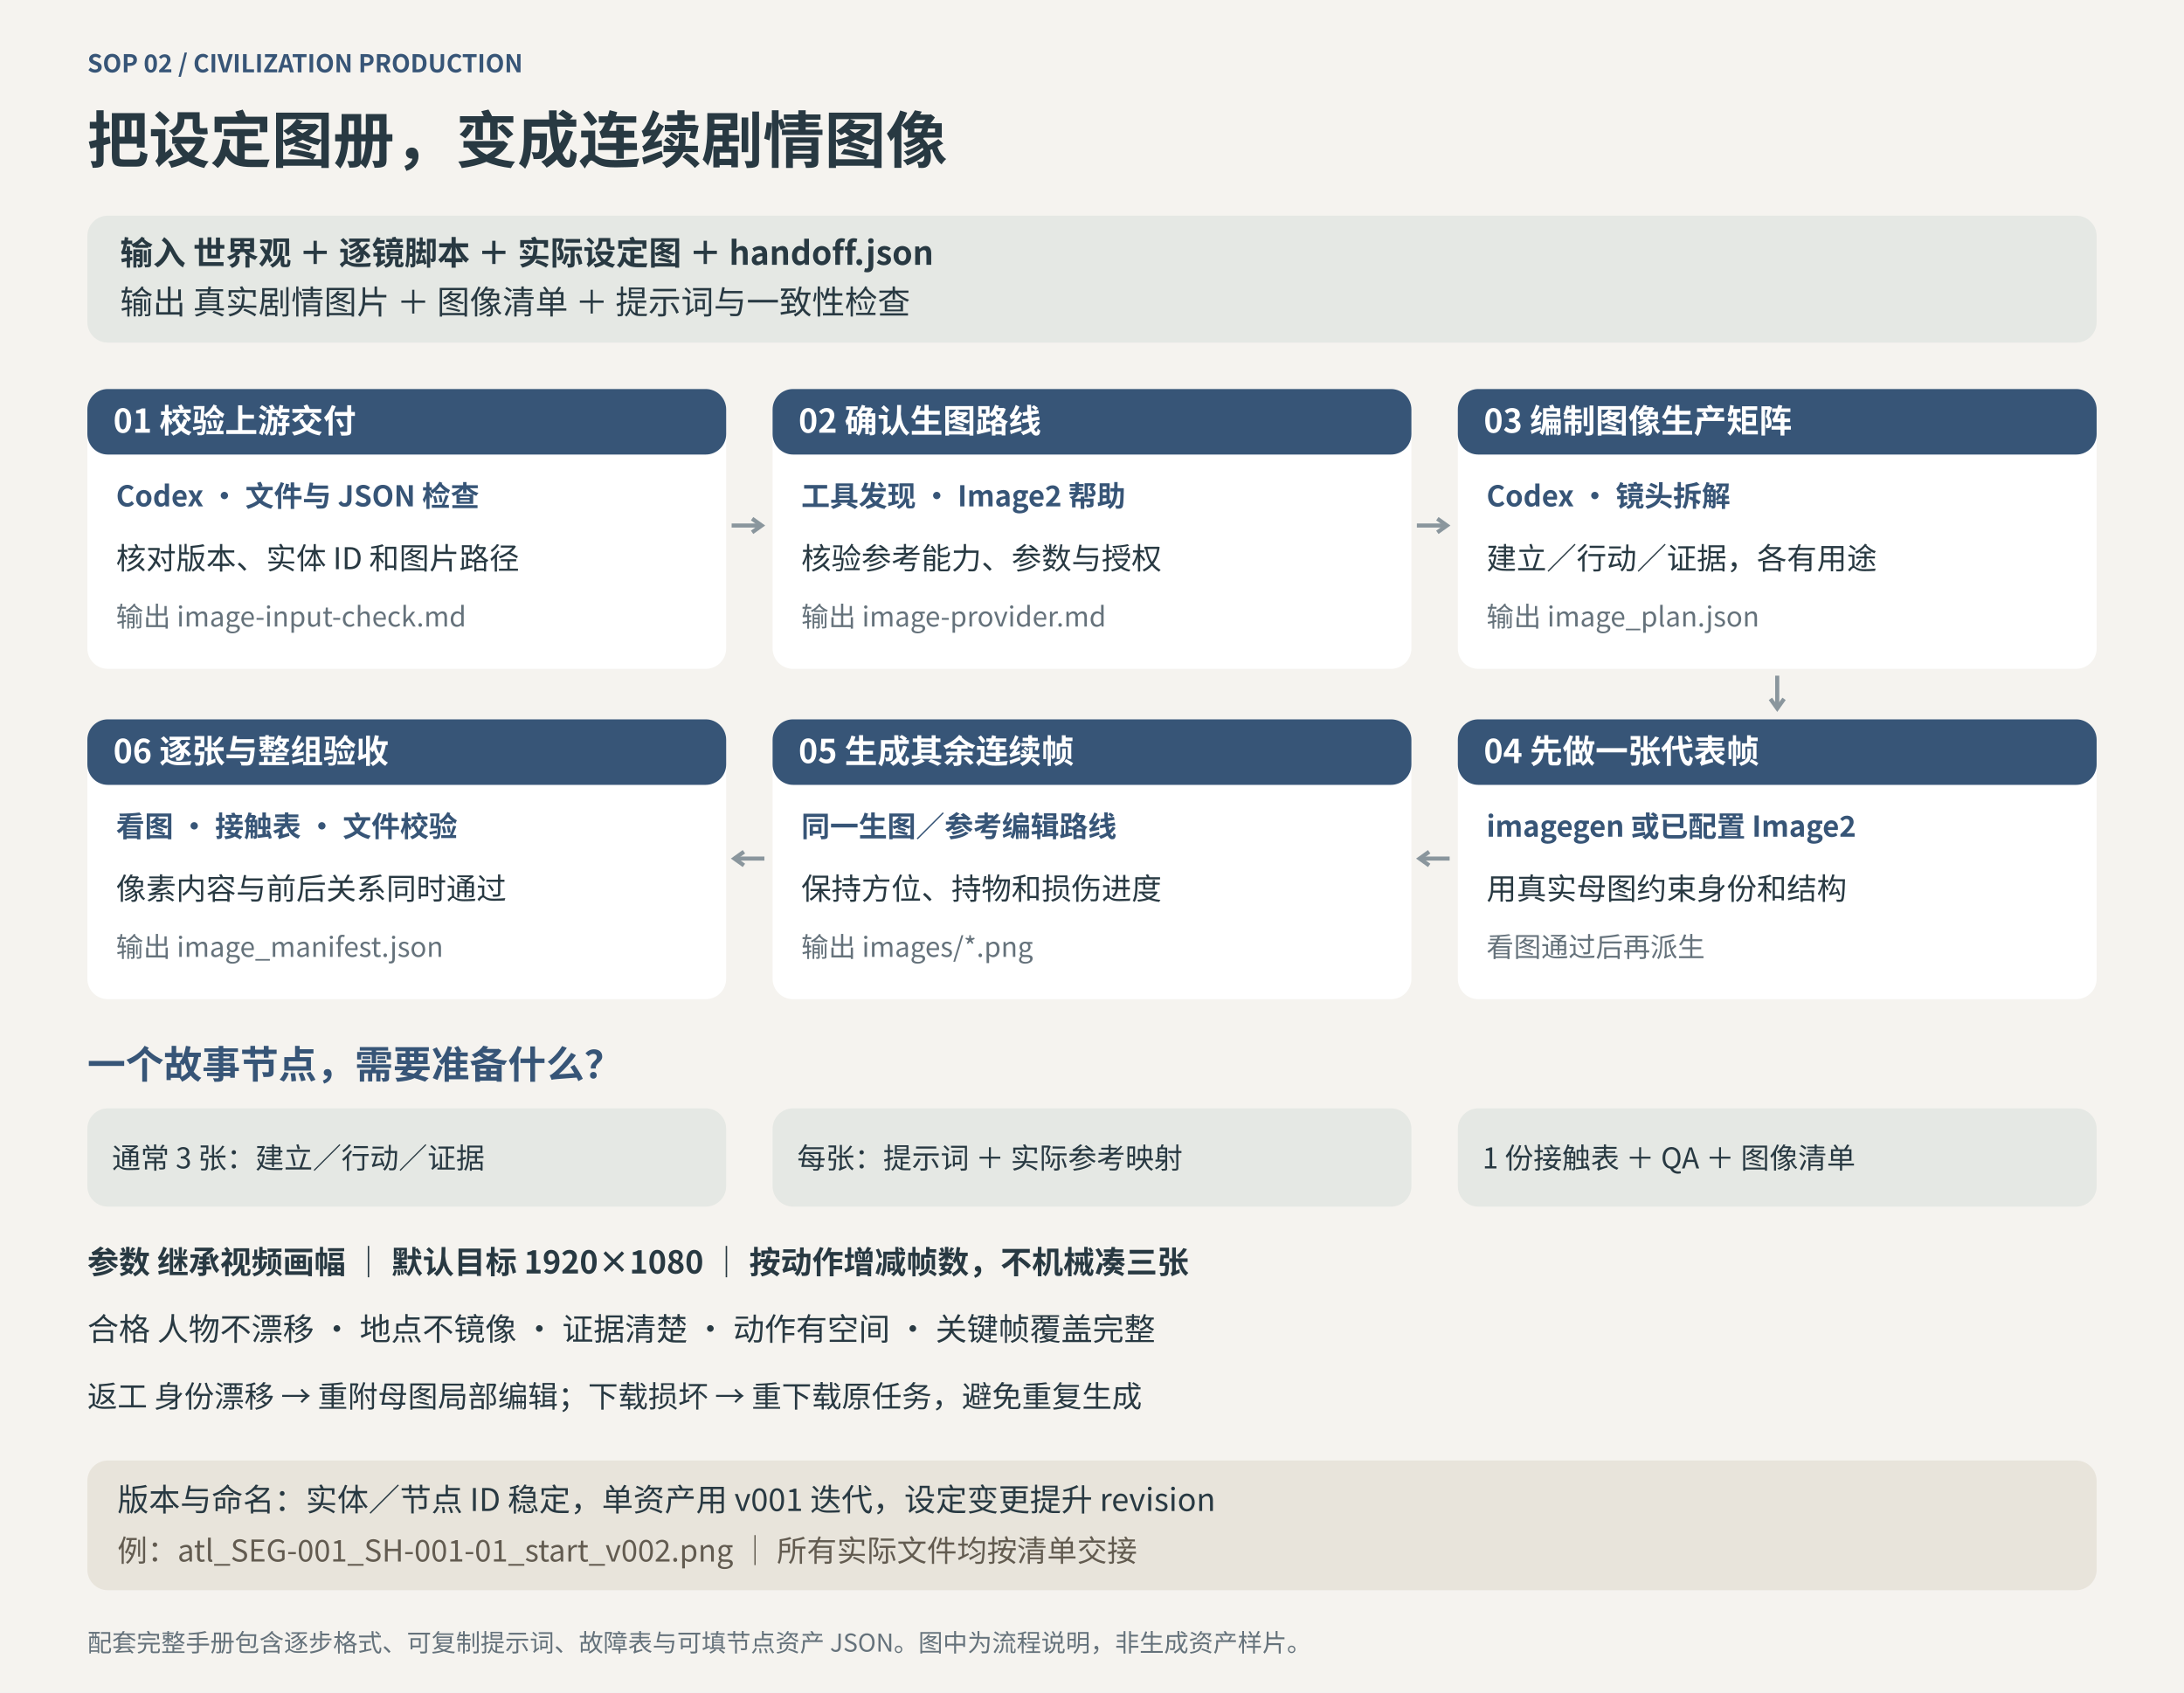
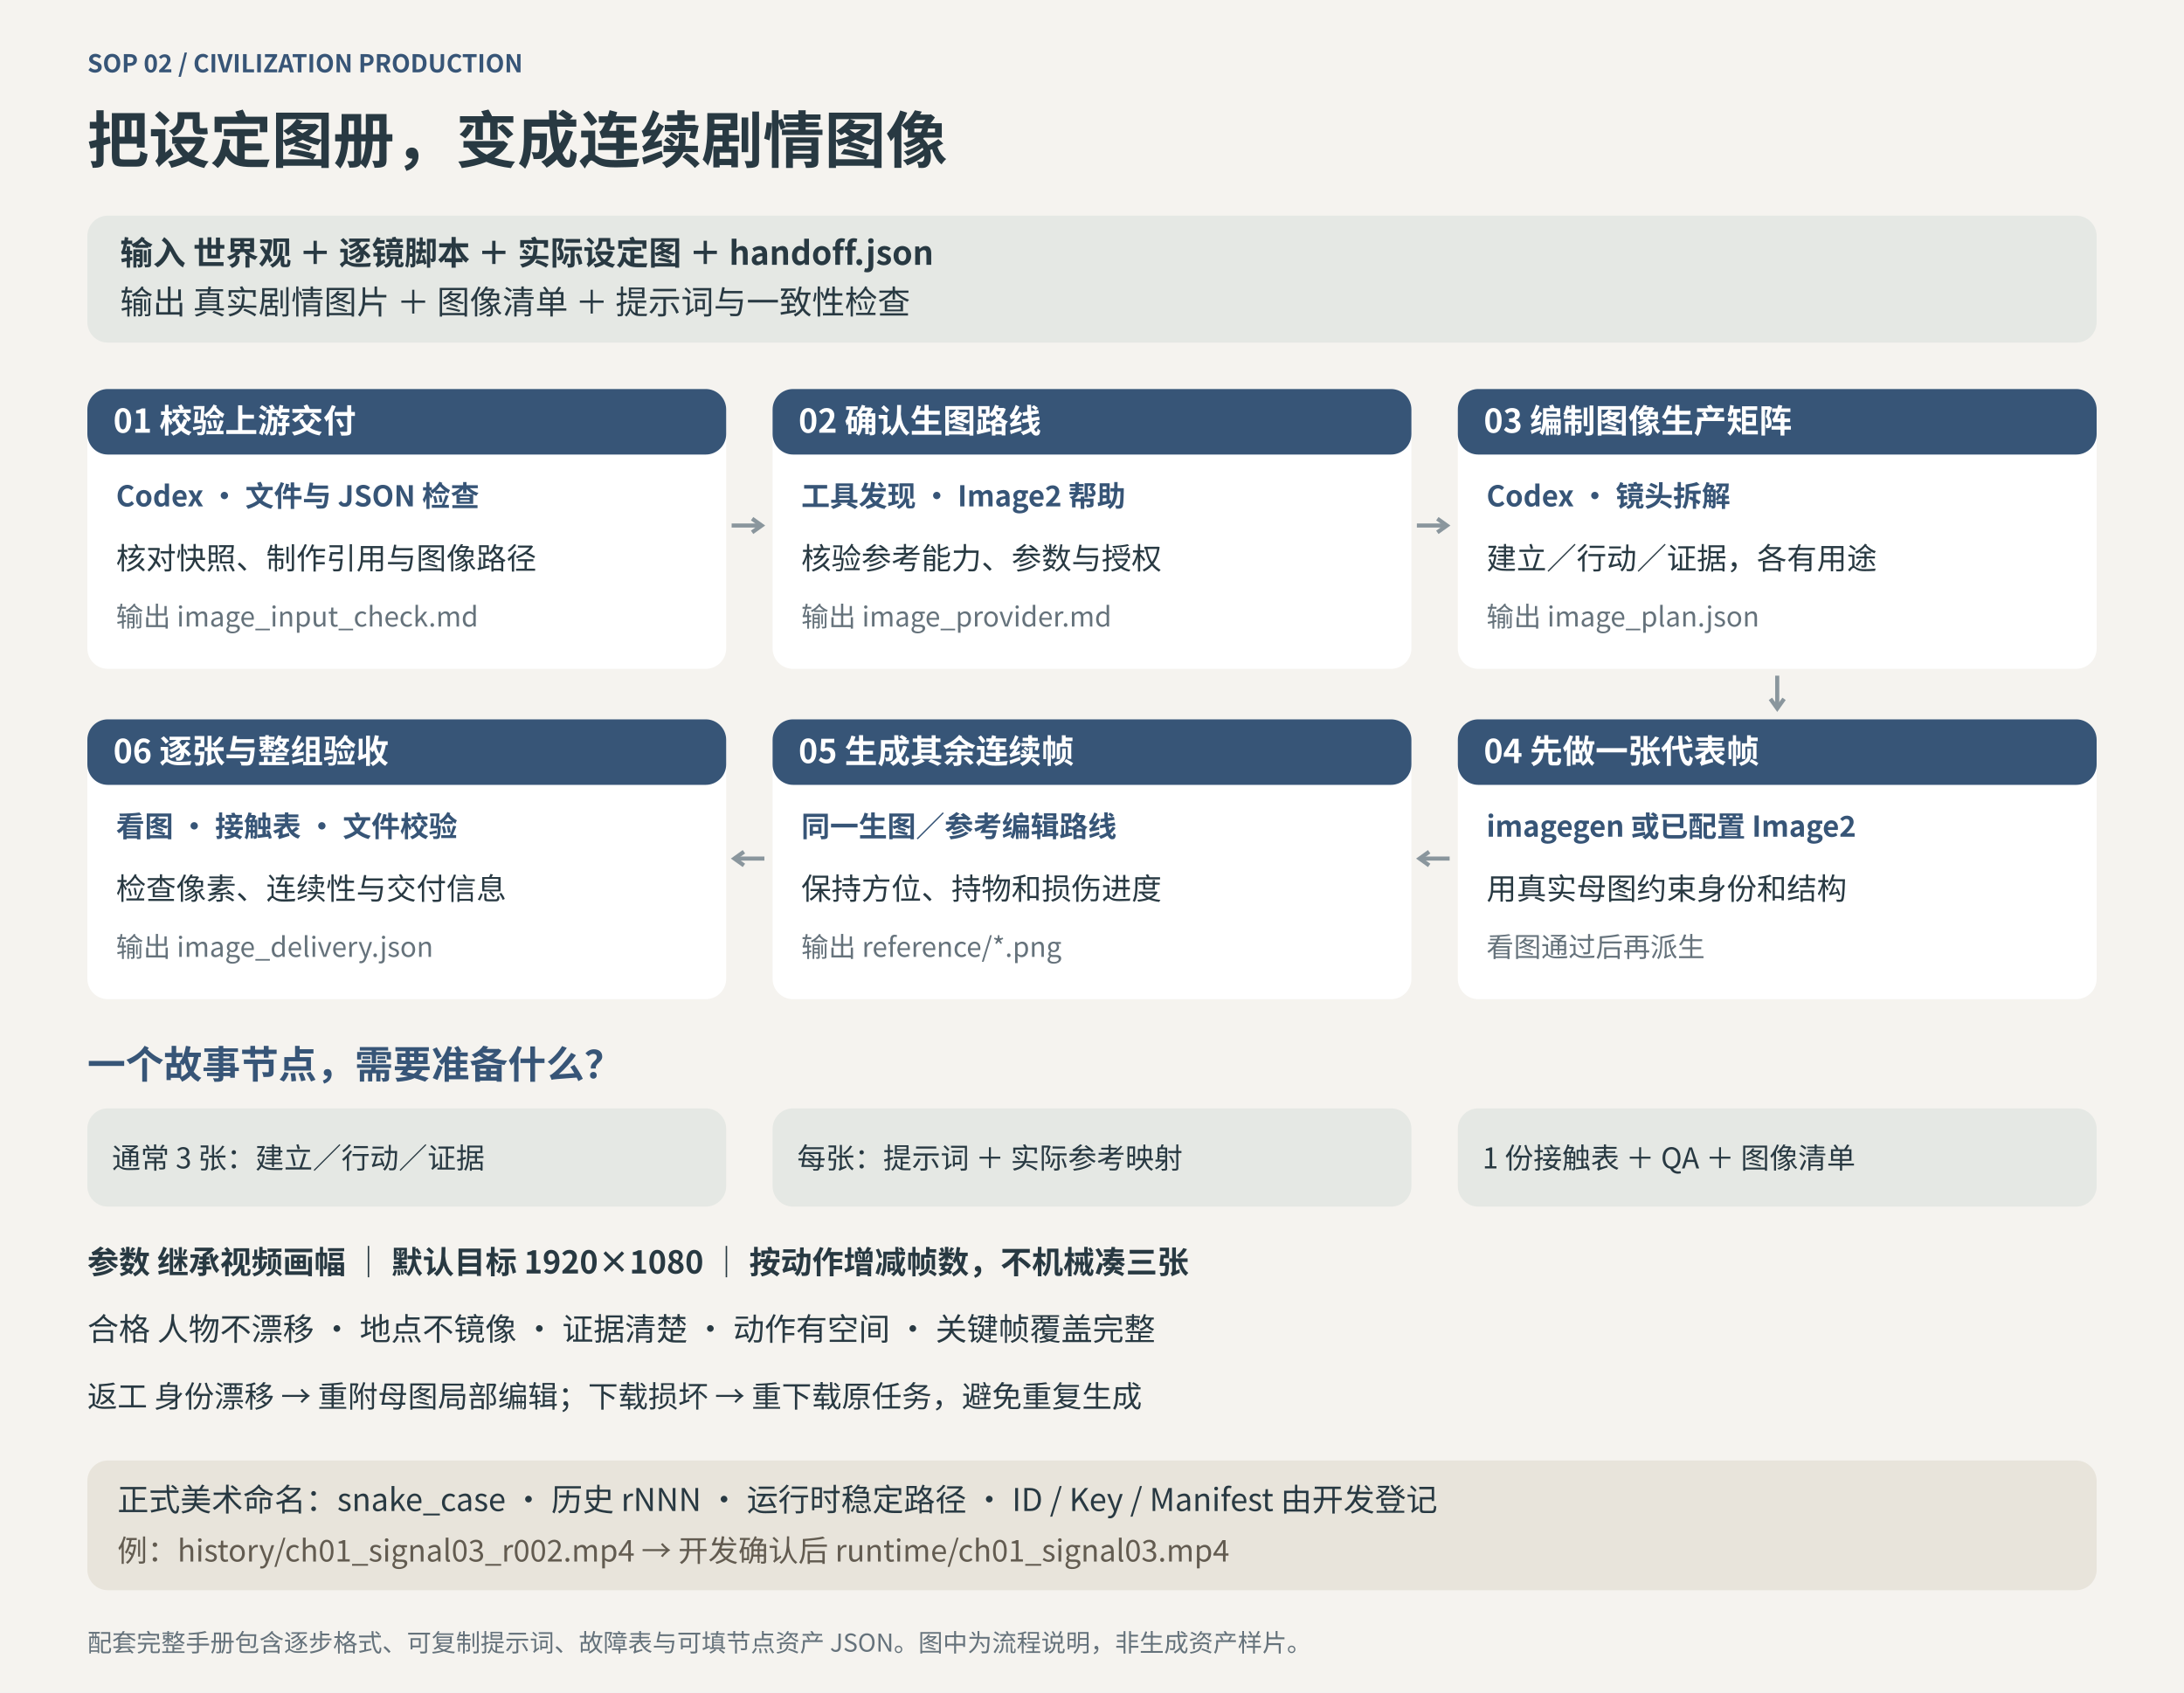
<svg xmlns="http://www.w3.org/2000/svg" width="1600" height="1240" viewBox="0 0 1600 1240">
  <rect width="1600" height="1240" fill="#f5f3ef" />
  <g font-family="Microsoft YaHei,Noto Sans CJK SC,sans-serif">
    <text x="64" y="53" font-size="18" fill="#375577" font-weight="bold">SOP 02 / CIVILIZATION PRODUCTION</text>
    <text x="64" y="119" font-size="45" fill="#283942" font-weight="bold">把设定图册，变成连续剧情图像</text>
    <rect x="64" y="158" width="1472" height="93" rx="15" fill="#e5e8e4" />
    <text x="88" y="194" font-size="24" fill="#283942" font-weight="bold">输入  世界观 ＋ 逐镜脚本 ＋ 实际设定图 ＋ handoff.json</text>
    <text x="88" y="230" font-size="24" fill="#283942" font-weight="normal">输出  真实剧情图片 ＋ 图像清单 ＋ 提示词与一致性检查</text>
    <rect x="64" y="285" width="468" height="205" rx="15" fill="#ffffff" />
    <rect x="64" y="285" width="468" height="48" rx="15" fill="#375577" />
    <text x="83" y="317" font-size="24" fill="#ffffff" font-weight="bold">01  校验上游交付</text>
    <text x="85" y="371" font-size="21" fill="#375577" font-weight="bold">Codex · 文件与 JSON 检查</text>
-     <text x="85" y="417" font-size="22" fill="#283942" font-weight="normal">核对版本、实体 ID 和图片路径</text>
-     <text x="85" y="459" font-size="20" fill="#65727b" font-weight="normal">输出 image-input-check.md</text>
+     <text x="85" y="417" font-size="22" fill="#283942" font-weight="normal">核对快照、制作引用与图像路径</text>
+     <text x="85" y="459" font-size="20" fill="#65727b" font-weight="normal">输出 image_input_check.md</text>
    <rect x="566" y="285" width="468" height="205" rx="15" fill="#ffffff" />
    <rect x="566" y="285" width="468" height="48" rx="15" fill="#375577" />
    <text x="585" y="317" font-size="24" fill="#ffffff" font-weight="bold">02  确认生图路线</text>
    <text x="587" y="371" font-size="21" fill="#375577" font-weight="bold">工具发现 · Image2 帮助</text>
    <text x="587" y="417" font-size="22" fill="#283942" font-weight="normal">核验参考能力、参数与授权</text>
-     <text x="587" y="459" font-size="20" fill="#65727b" font-weight="normal">输出 image-provider.md</text>
+     <text x="587" y="459" font-size="20" fill="#65727b" font-weight="normal">输出 image_provider.md</text>
    <rect x="1068" y="285" width="468" height="205" rx="15" fill="#ffffff" />
    <rect x="1068" y="285" width="468" height="48" rx="15" fill="#375577" />
    <text x="1087" y="317" font-size="24" fill="#ffffff" font-weight="bold">03  编制图像生产矩阵</text>
    <text x="1089" y="371" font-size="21" fill="#375577" font-weight="bold">Codex · 镜头拆解</text>
    <text x="1089" y="417" font-size="22" fill="#283942" font-weight="normal">建立／行动／证据，各有用途</text>
    <text x="1089" y="459" font-size="20" fill="#65727b" font-weight="normal">输出 image_plan.json</text>
    <rect x="1068" y="527" width="468" height="205" rx="15" fill="#ffffff" />
    <rect x="1068" y="527" width="468" height="48" rx="15" fill="#375577" />
    <text x="1087" y="559" font-size="24" fill="#ffffff" font-weight="bold">04  先做一张代表帧</text>
    <text x="1089" y="613" font-size="21" fill="#375577" font-weight="bold">imagegen 或已配置 Image2</text>
    <text x="1089" y="659" font-size="22" fill="#283942" font-weight="normal">用真实母图约束身份和结构</text>
    <text x="1089" y="701" font-size="20" fill="#65727b" font-weight="normal">看图通过后再派生</text>
    <rect x="566" y="527" width="468" height="205" rx="15" fill="#ffffff" />
    <rect x="566" y="527" width="468" height="48" rx="15" fill="#375577" />
    <text x="585" y="559" font-size="24" fill="#ffffff" font-weight="bold">05  生成其余连续帧</text>
    <text x="587" y="613" font-size="21" fill="#375577" font-weight="bold">同一生图／参考编辑路线</text>
    <text x="587" y="659" font-size="22" fill="#283942" font-weight="normal">保持方位、持物和损伤进度</text>
-     <text x="587" y="701" font-size="20" fill="#65727b" font-weight="normal">输出 images/*.png</text>
+     <text x="587" y="701" font-size="20" fill="#65727b" font-weight="normal">输出 reference/*.png</text>
    <rect x="64" y="527" width="468" height="205" rx="15" fill="#ffffff" />
    <rect x="64" y="527" width="468" height="48" rx="15" fill="#375577" />
    <text x="83" y="559" font-size="24" fill="#ffffff" font-weight="bold">06  逐张与整组验收</text>
    <text x="85" y="613" font-size="21" fill="#375577" font-weight="bold">看图 · 接触表 · 文件校验</text>
-     <text x="85" y="659" font-size="22" fill="#283942" font-weight="normal">像素内容与前后关系同时通过</text>
-     <text x="85" y="701" font-size="20" fill="#65727b" font-weight="normal">输出 image_manifest.json</text>
+     <text x="85" y="659" font-size="22" fill="#283942" font-weight="normal">检查像素、连续性与交付信息</text>
+     <text x="85" y="701" font-size="20" fill="#65727b" font-weight="normal">输出 image_delivery.json</text>
    <polyline points="536,385 558,385" fill="none" stroke="#8a969d" stroke-width="3" />
    <polyline points="551,380 558,385 551,390" fill="none" stroke="#8a969d" stroke-width="3" />
    <polyline points="1038,385 1060,385" fill="none" stroke="#8a969d" stroke-width="3" />
    <polyline points="1053,380 1060,385 1053,390" fill="none" stroke="#8a969d" stroke-width="3" />
    <polyline points="1302,495 1302,519" fill="none" stroke="#8a969d" stroke-width="3" />
    <polyline points="1297,512 1302,519 1307,512" fill="none" stroke="#8a969d" stroke-width="3" />
    <polyline points="1062,629 1040,629" fill="none" stroke="#8a969d" stroke-width="3" />
    <polyline points="1047,624 1040,629 1047,634" fill="none" stroke="#8a969d" stroke-width="3" />
    <polyline points="560,629 538,629" fill="none" stroke="#8a969d" stroke-width="3" />
    <polyline points="545,624 538,629 545,634" fill="none" stroke="#8a969d" stroke-width="3" />
    <text x="64" y="790" font-size="28" fill="#375577" font-weight="bold">一个故事节点，需要准备什么？</text>
    <rect x="64" y="812" width="468" height="72" rx="15" fill="#e5e8e4" />
    <text x="82" y="856" font-size="21" fill="#283942" font-weight="normal">通常 3 张：建立／行动／证据</text>
    <rect x="566" y="812" width="468" height="72" rx="15" fill="#e5e8e4" />
    <text x="584" y="856" font-size="21" fill="#283942" font-weight="normal">每张：提示词 ＋ 实际参考映射</text>
    <rect x="1068" y="812" width="468" height="72" rx="15" fill="#e5e8e4" />
    <text x="1086" y="856" font-size="21" fill="#283942" font-weight="normal">1 份接触表 ＋ QA ＋ 图像清单</text>
    <text x="64" y="933" font-size="23" fill="#283942" font-weight="bold">参数  继承视频画幅 ｜ 默认目标 1920×1080 ｜ 按动作增减帧数，不机械凑三张</text>
    <text x="64" y="982" font-size="23" fill="#283942" font-weight="normal">合格  人物不漂移 · 地点不镜像 · 证据清楚 · 动作有空间 · 关键帧覆盖完整</text>
    <text x="64" y="1031" font-size="22" fill="#283942" font-weight="normal">返工  身份漂移 → 重附母图局部编辑；下载损坏 → 重下载原任务，避免重复生成</text>
    <rect x="64" y="1070" width="1472" height="95" rx="15" fill="#e8e4db" />
-     <text x="86" y="1107" font-size="23" fill="#283942" font-weight="normal">版本与命名：实体／节点 ID 稳定，单资产用 v001 迭代，设定变更提升 revision</text>
-     <text x="86" y="1144" font-size="22" fill="#625b50" font-weight="normal">例：atl_SEG-001_SH-001-01_start_v002.png    ｜    所有实际文件均按清单交接</text>
+     <text x="86" y="1107" font-size="23" fill="#283942" font-weight="normal">正式美术命名：snake_case · 历史 rNNN · 运行时稳定路径 · ID / Key / Manifest 由开发登记</text>
+     <text x="86" y="1144" font-size="22" fill="#625b50" font-weight="normal">例：history/ch01_signal03_r002.mp4   →   开发确认后 runtime/ch01_signal03.mp4</text>
    <text x="64" y="1210" font-size="18" fill="#65727b" font-weight="normal">配套完整手册包含逐步格式、可复制提示词、故障表与可填节点资产 JSON。图中为流程说明，非生成资产样片。</text>
  </g>
</svg>
